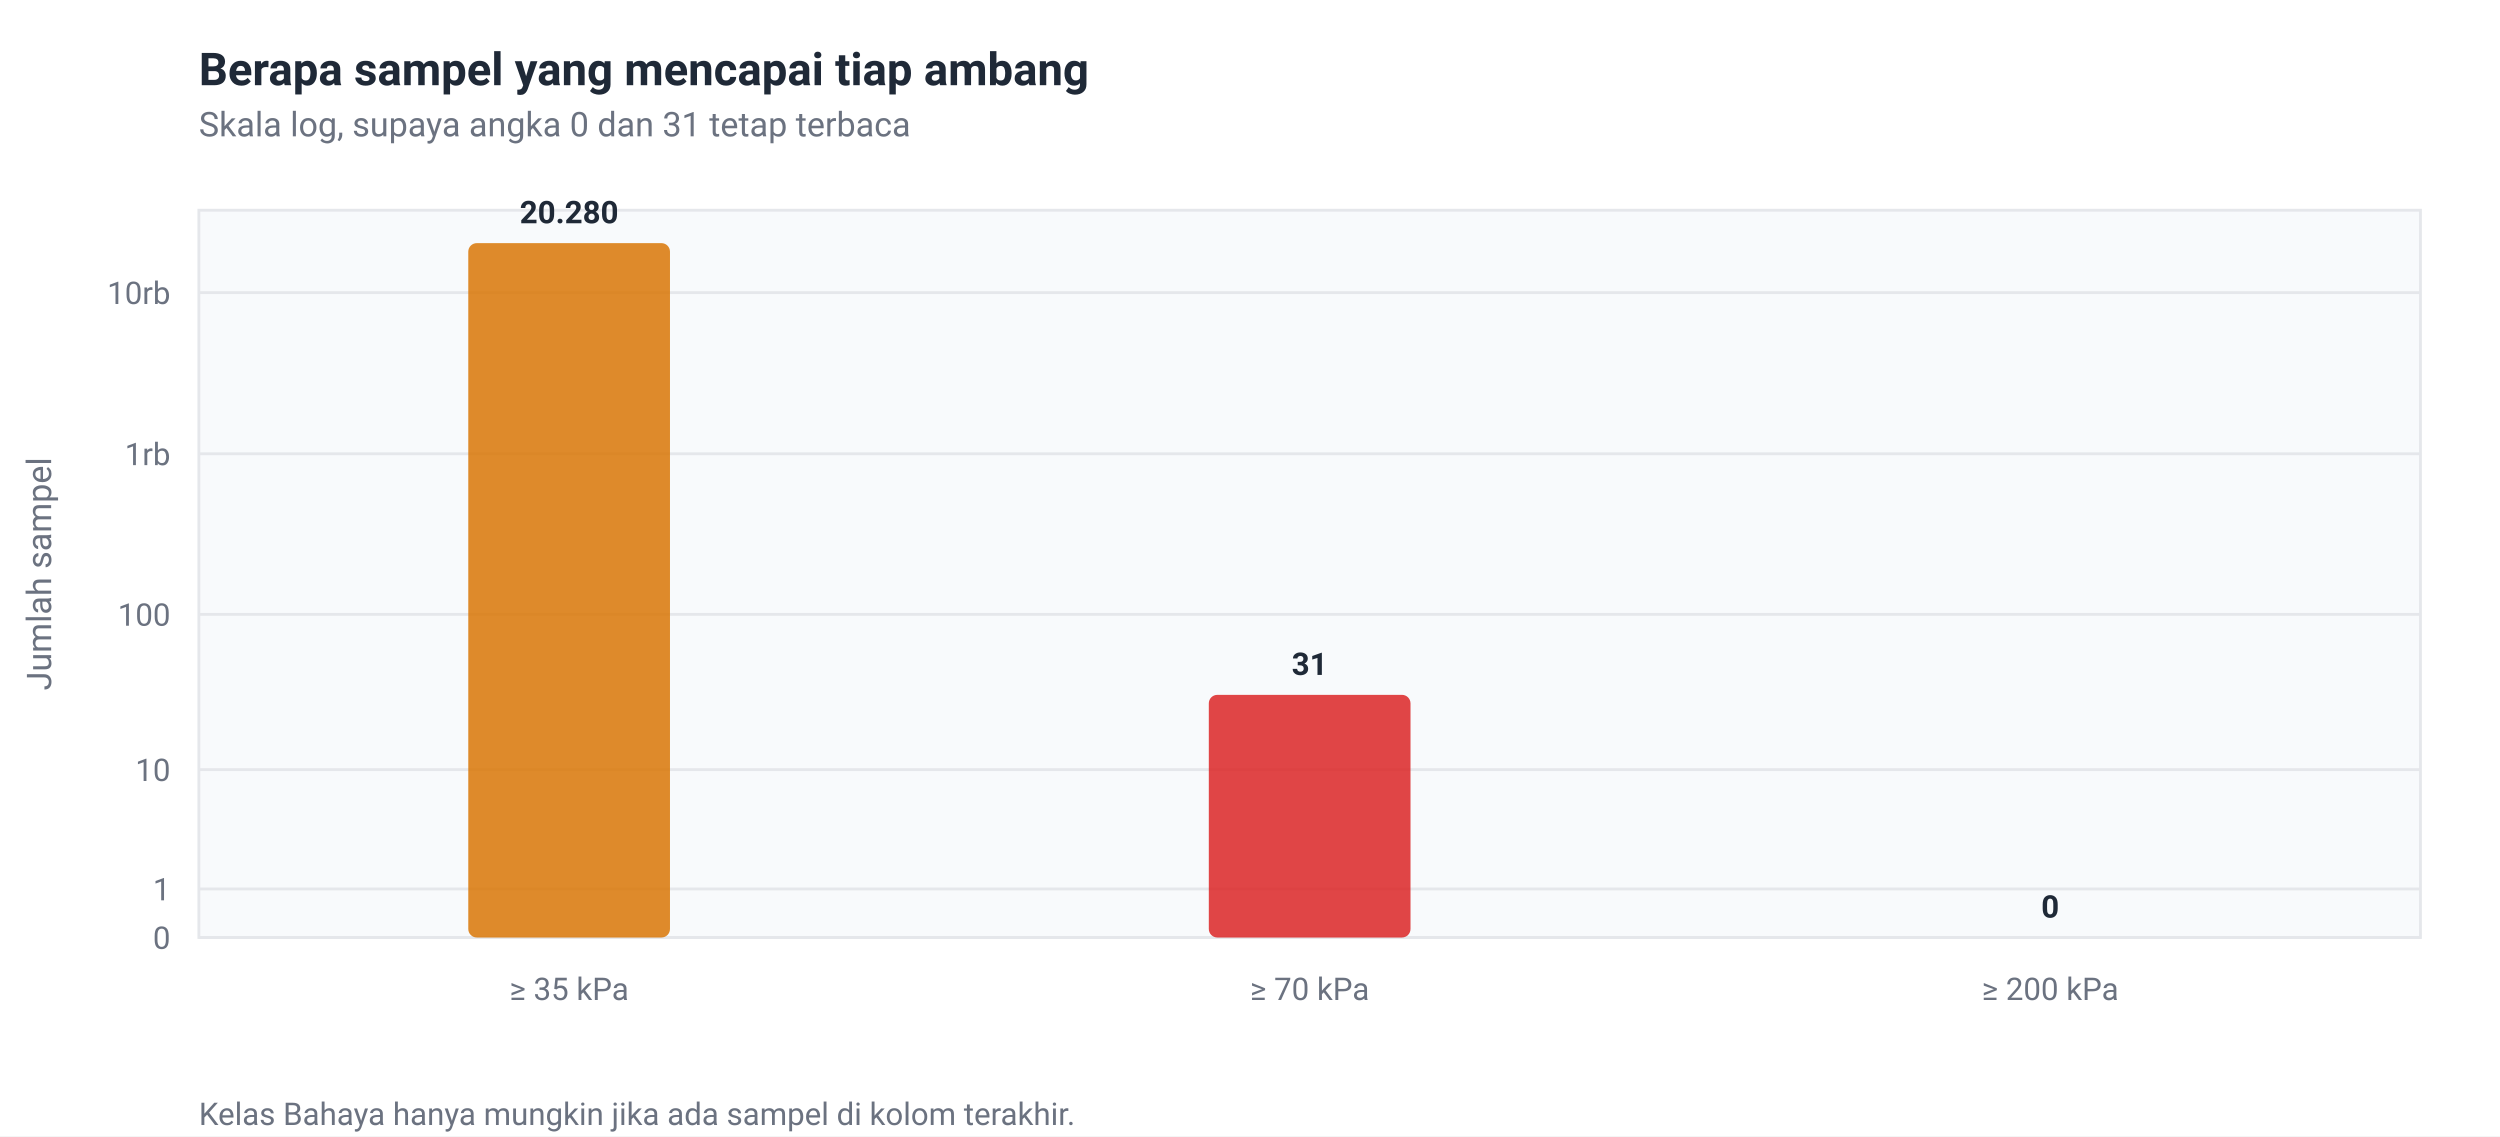
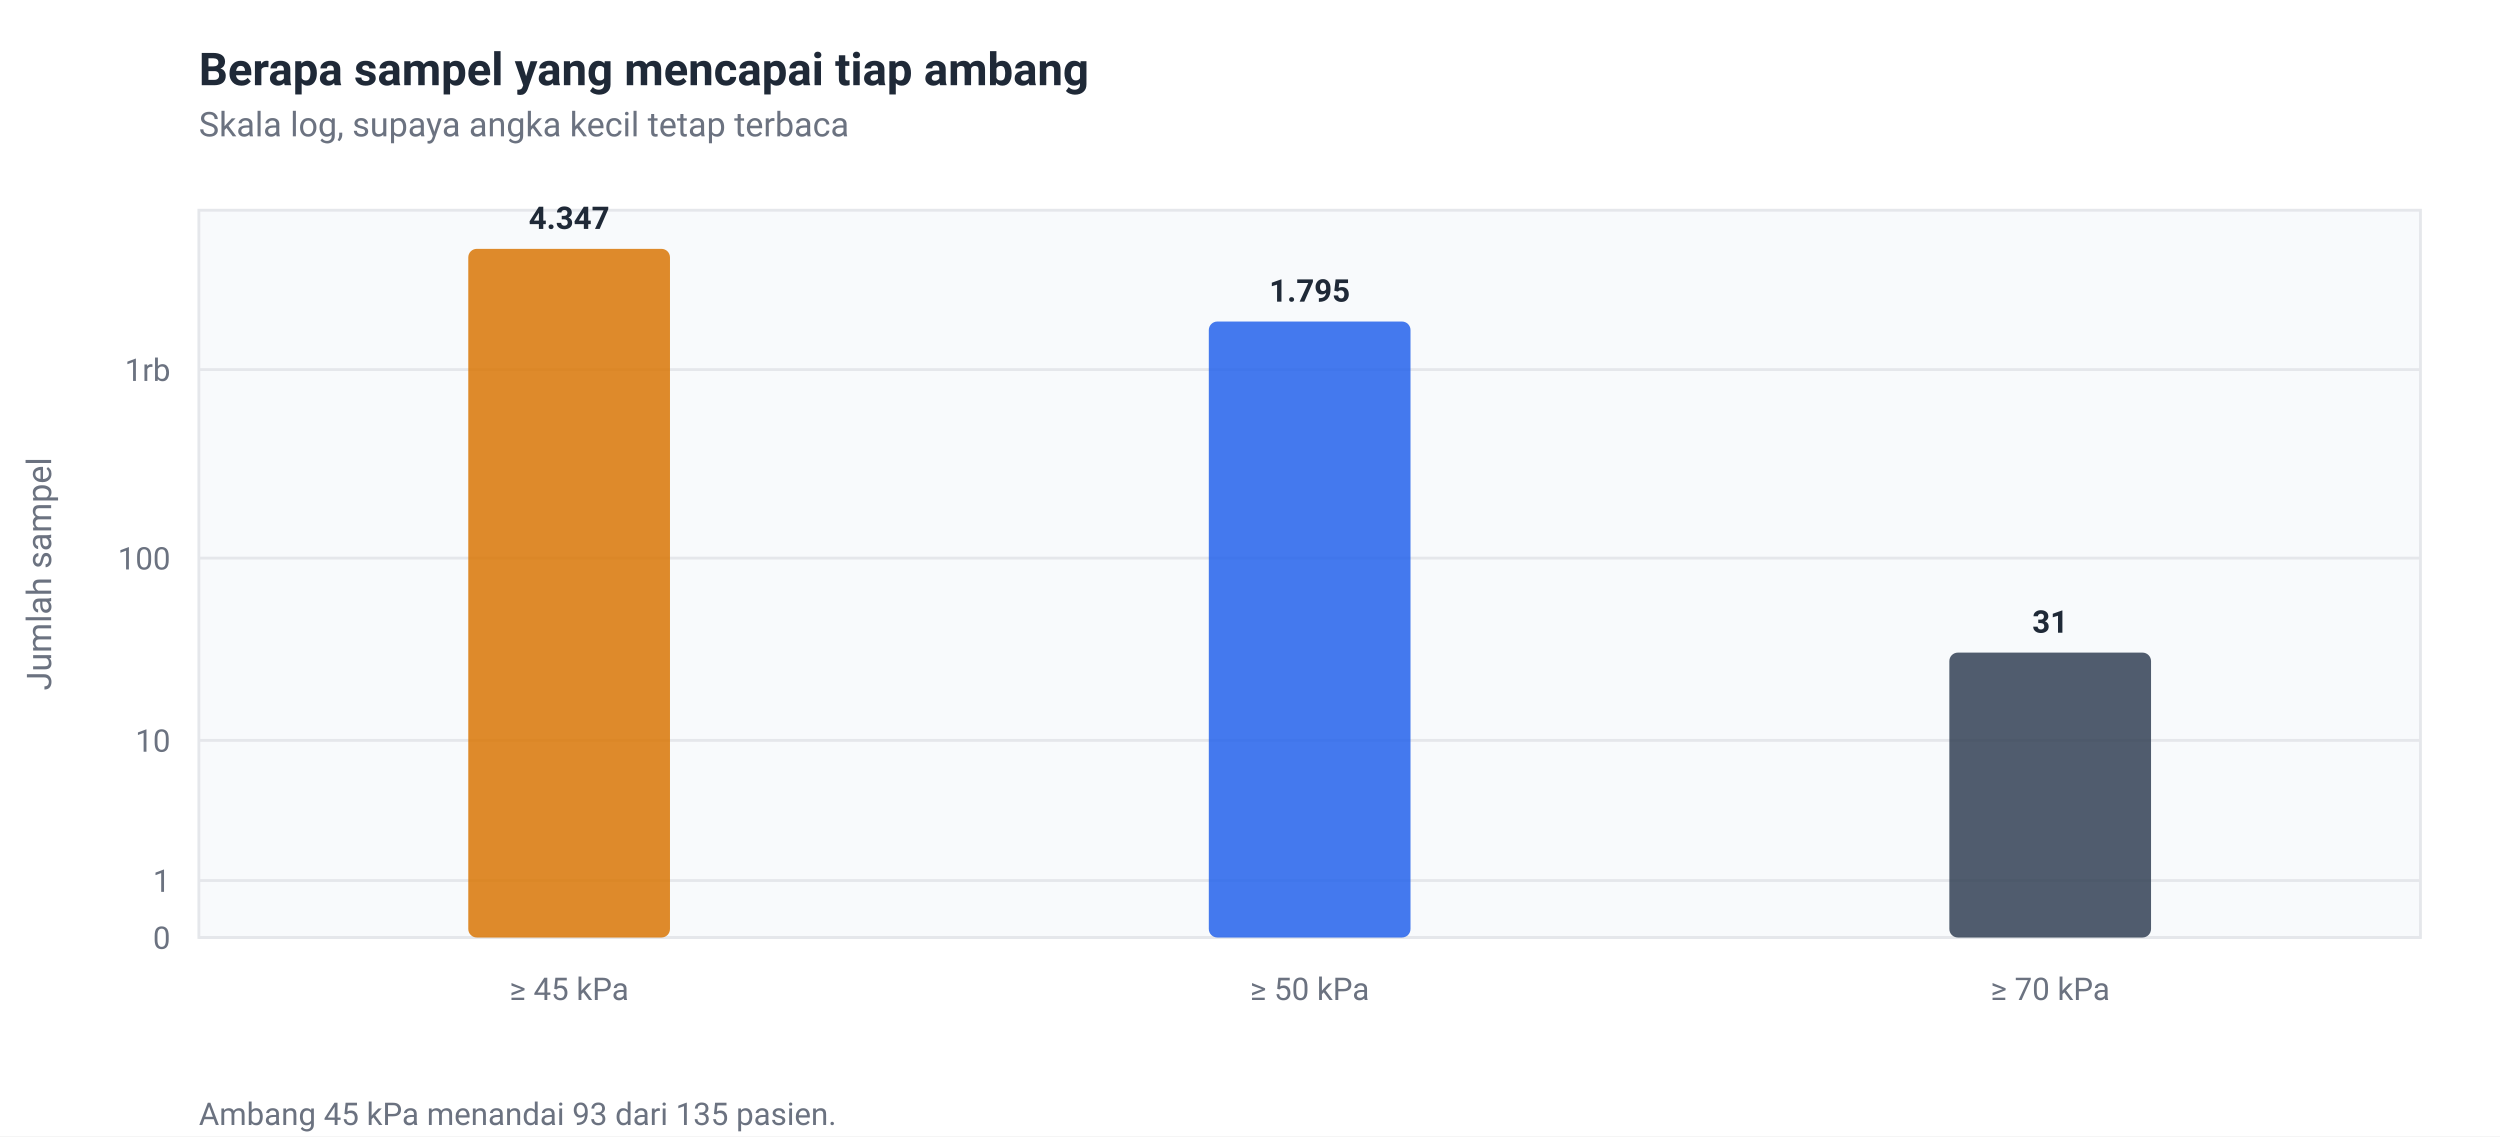
<svg xmlns="http://www.w3.org/2000/svg" viewBox="0 0 880 400" width="880" height="400" role="img" aria-label="Berapa sampel yang mencapai tiap ambang">
  <rect width="880" height="400" fill="#ffffff" />
  <text x="70" y="30" font-family="system-ui, -apple-system, 'Segoe UI', Roboto, sans-serif" font-size="16" font-weight="600" fill="#1f2937" text-anchor="start">Berapa sampel yang mencapai tiap ambang</text>
-   <text x="70" y="48" font-family="system-ui, -apple-system, 'Segoe UI', Roboto, sans-serif" font-size="12" font-weight="400" fill="#6b7280" text-anchor="start">Skala log, supaya angka 0 dan 31 tetap terbaca</text>
+   <text x="70" y="48" font-family="system-ui, -apple-system, 'Segoe UI', Roboto, sans-serif" font-size="12" font-weight="400" fill="#6b7280" text-anchor="start">Skala log, supaya angka kecil tetap terbaca</text>
  <rect x="70" y="74" width="782" height="256" fill="#f8fafc" stroke="#e5e7eb" rx="0" opacity="1" />
-   <line x1="70" y1="312.917" x2="852" y2="312.917" stroke="#e5e7eb" stroke-width="1" />
-   <text x="60" y="316.917" font-family="system-ui, -apple-system, 'Segoe UI', Roboto, sans-serif" font-size="11" font-weight="400" fill="#6b7280" text-anchor="end">1</text>
-   <line x1="70" y1="270.903" x2="852" y2="270.903" stroke="#e5e7eb" stroke-width="1" />
-   <text x="60" y="274.903" font-family="system-ui, -apple-system, 'Segoe UI', Roboto, sans-serif" font-size="11" font-weight="400" fill="#6b7280" text-anchor="end">10</text>
-   <line x1="70" y1="216.26" x2="852" y2="216.26" stroke="#e5e7eb" stroke-width="1" />
-   <text x="60" y="220.26" font-family="system-ui, -apple-system, 'Segoe UI', Roboto, sans-serif" font-size="11" font-weight="400" fill="#6b7280" text-anchor="end">100</text>
-   <line x1="70" y1="159.732" x2="852" y2="159.732" stroke="#e5e7eb" stroke-width="1" />
-   <text x="60" y="163.732" font-family="system-ui, -apple-system, 'Segoe UI', Roboto, sans-serif" font-size="11" font-weight="400" fill="#6b7280" text-anchor="end">1rb</text>
-   <line x1="70" y1="103.007" x2="852" y2="103.007" stroke="#e5e7eb" stroke-width="1" />
-   <text x="60" y="107.007" font-family="system-ui, -apple-system, 'Segoe UI', Roboto, sans-serif" font-size="11" font-weight="400" fill="#6b7280" text-anchor="end">10rb</text>
+   <line x1="70" y1="309.944" x2="852" y2="309.944" stroke="#e5e7eb" stroke-width="1" />
+   <text x="60" y="313.944" font-family="system-ui, -apple-system, 'Segoe UI', Roboto, sans-serif" font-size="11" font-weight="400" fill="#6b7280" text-anchor="end">1</text>
+   <line x1="70" y1="260.617" x2="852" y2="260.617" stroke="#e5e7eb" stroke-width="1" />
+   <text x="60" y="264.617" font-family="system-ui, -apple-system, 'Segoe UI', Roboto, sans-serif" font-size="11" font-weight="400" fill="#6b7280" text-anchor="end">10</text>
+   <line x1="70" y1="196.461" x2="852" y2="196.461" stroke="#e5e7eb" stroke-width="1" />
+   <text x="60" y="200.461" font-family="system-ui, -apple-system, 'Segoe UI', Roboto, sans-serif" font-size="11" font-weight="400" fill="#6b7280" text-anchor="end">100</text>
+   <line x1="70" y1="130.095" x2="852" y2="130.095" stroke="#e5e7eb" stroke-width="1" />
+   <text x="60" y="134.095" font-family="system-ui, -apple-system, 'Segoe UI', Roboto, sans-serif" font-size="11" font-weight="400" fill="#6b7280" text-anchor="end">1rb</text>
  <line x1="70" y1="330" x2="852" y2="330" stroke="#e5e7eb" stroke-width="1" />
  <text x="60" y="334" font-family="system-ui, -apple-system, 'Segoe UI', Roboto, sans-serif" font-size="11" font-weight="400" fill="#6b7280" text-anchor="end">0</text>
  <text x="18" y="202" font-family="system-ui, -apple-system, 'Segoe UI', Roboto, sans-serif" font-size="12" font-weight="400" fill="#6b7280" text-anchor="middle" transform="rotate(-90 18 202)">Jumlah sampel</text>
-   <rect x="164.833" y="85.583" width="71" height="244.417" fill="#d97706" stroke="none" rx="3" opacity="0.85" />
-   <text x="200.333" y="78.583" font-family="system-ui, -apple-system, 'Segoe UI', Roboto, sans-serif" font-size="11" font-weight="600" fill="#1f2937" text-anchor="middle">20.280</text>
-   <text x="200.333" y="352" font-family="system-ui, -apple-system, 'Segoe UI', Roboto, sans-serif" font-size="11" font-weight="400" fill="#6b7280" text-anchor="middle">≥ 35 kPa</text>
-   <rect x="425.5" y="244.586" width="71" height="85.414" fill="#dc2626" stroke="none" rx="3" opacity="0.85" />
-   <text x="461" y="237.586" font-family="system-ui, -apple-system, 'Segoe UI', Roboto, sans-serif" font-size="11" font-weight="600" fill="#1f2937" text-anchor="middle">31</text>
-   <text x="461" y="352" font-family="system-ui, -apple-system, 'Segoe UI', Roboto, sans-serif" font-size="11" font-weight="400" fill="#6b7280" text-anchor="middle">≥ 70 kPa</text>
-   <rect x="686.167" y="330" width="71" height="0" fill="#334155" stroke="none" rx="3" opacity="0.85" />
-   <text x="721.667" y="323" font-family="system-ui, -apple-system, 'Segoe UI', Roboto, sans-serif" font-size="11" font-weight="600" fill="#1f2937" text-anchor="middle">0</text>
-   <text x="721.667" y="352" font-family="system-ui, -apple-system, 'Segoe UI', Roboto, sans-serif" font-size="11" font-weight="400" fill="#6b7280" text-anchor="middle">≥ 200 kPa</text>
-   <text x="70" y="396" font-family="system-ui, -apple-system, 'Segoe UI', Roboto, sans-serif" font-size="11" font-weight="400" fill="#6b7280" text-anchor="start">Kelas Bahaya hanya mungkin jika ada sampel di kolom terakhir.</text>
+   <rect x="164.833" y="87.597" width="71" height="242.403" fill="#d97706" stroke="none" rx="3" opacity="0.85" />
+   <text x="200.333" y="80.597" font-family="system-ui, -apple-system, 'Segoe UI', Roboto, sans-serif" font-size="11" font-weight="600" fill="#1f2937" text-anchor="middle">4.347</text>
+   <text x="200.333" y="352" font-family="system-ui, -apple-system, 'Segoe UI', Roboto, sans-serif" font-size="11" font-weight="400" fill="#6b7280" text-anchor="middle">≥ 45 kPa</text>
+   <rect x="425.5" y="113.18" width="71" height="216.82" fill="#2563eb" stroke="none" rx="3" opacity="0.85" />
+   <text x="461" y="106.18" font-family="system-ui, -apple-system, 'Segoe UI', Roboto, sans-serif" font-size="11" font-weight="600" fill="#1f2937" text-anchor="middle">1.795</text>
+   <text x="461" y="352" font-family="system-ui, -apple-system, 'Segoe UI', Roboto, sans-serif" font-size="11" font-weight="400" fill="#6b7280" text-anchor="middle">≥ 50 kPa</text>
+   <rect x="686.167" y="229.719" width="71" height="100.281" fill="#334155" stroke="none" rx="3" opacity="0.85" />
+   <text x="721.667" y="222.719" font-family="system-ui, -apple-system, 'Segoe UI', Roboto, sans-serif" font-size="11" font-weight="600" fill="#1f2937" text-anchor="middle">31</text>
+   <text x="721.667" y="352" font-family="system-ui, -apple-system, 'Segoe UI', Roboto, sans-serif" font-size="11" font-weight="400" fill="#6b7280" text-anchor="middle">≥ 70 kPa</text>
+   <text x="70" y="396" font-family="system-ui, -apple-system, 'Segoe UI', Roboto, sans-serif" font-size="11" font-weight="400" fill="#6b7280" text-anchor="start">Ambang 45 kPa menandai 93 dari 135 pasien.</text>
</svg>
